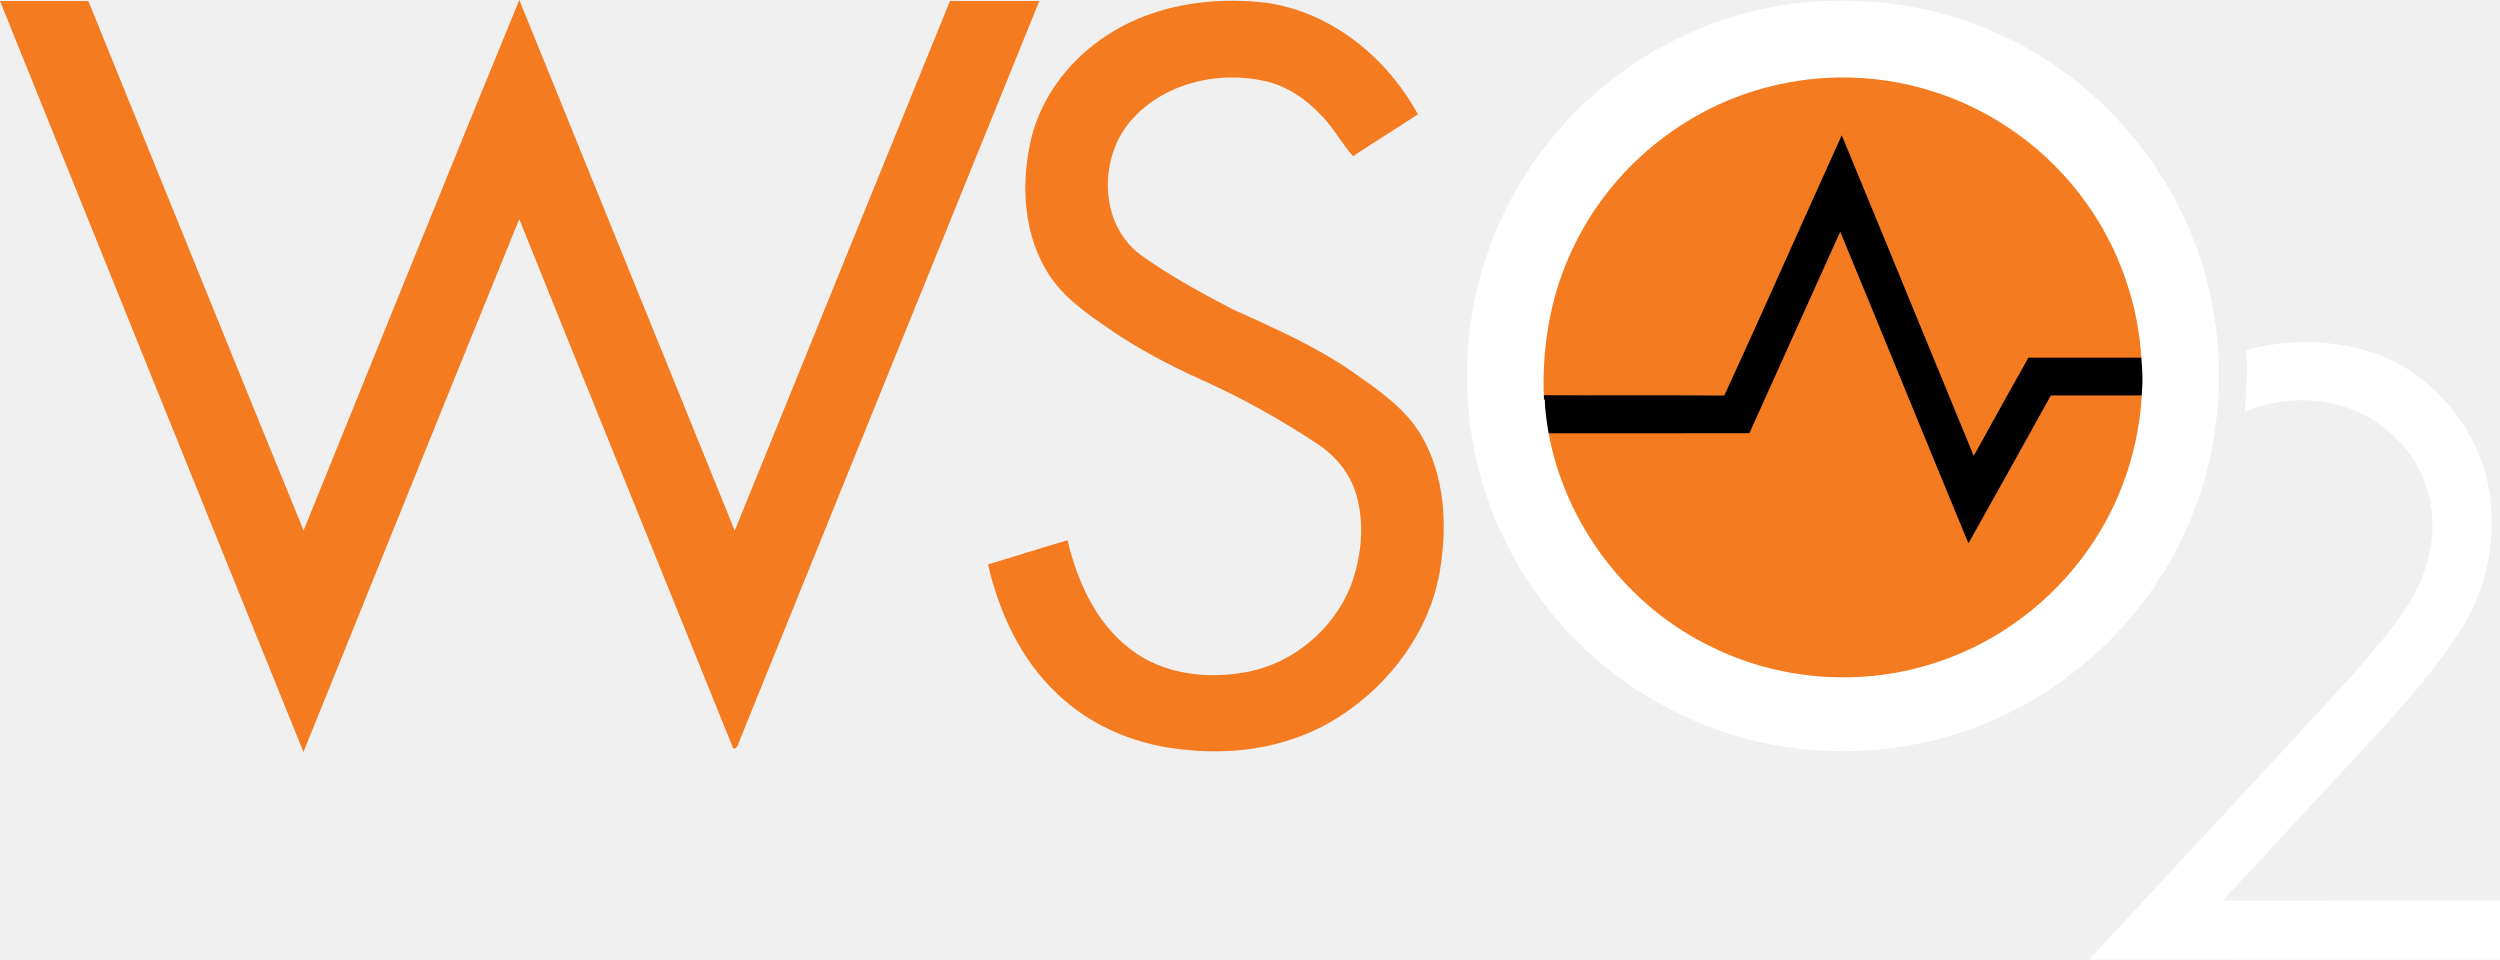
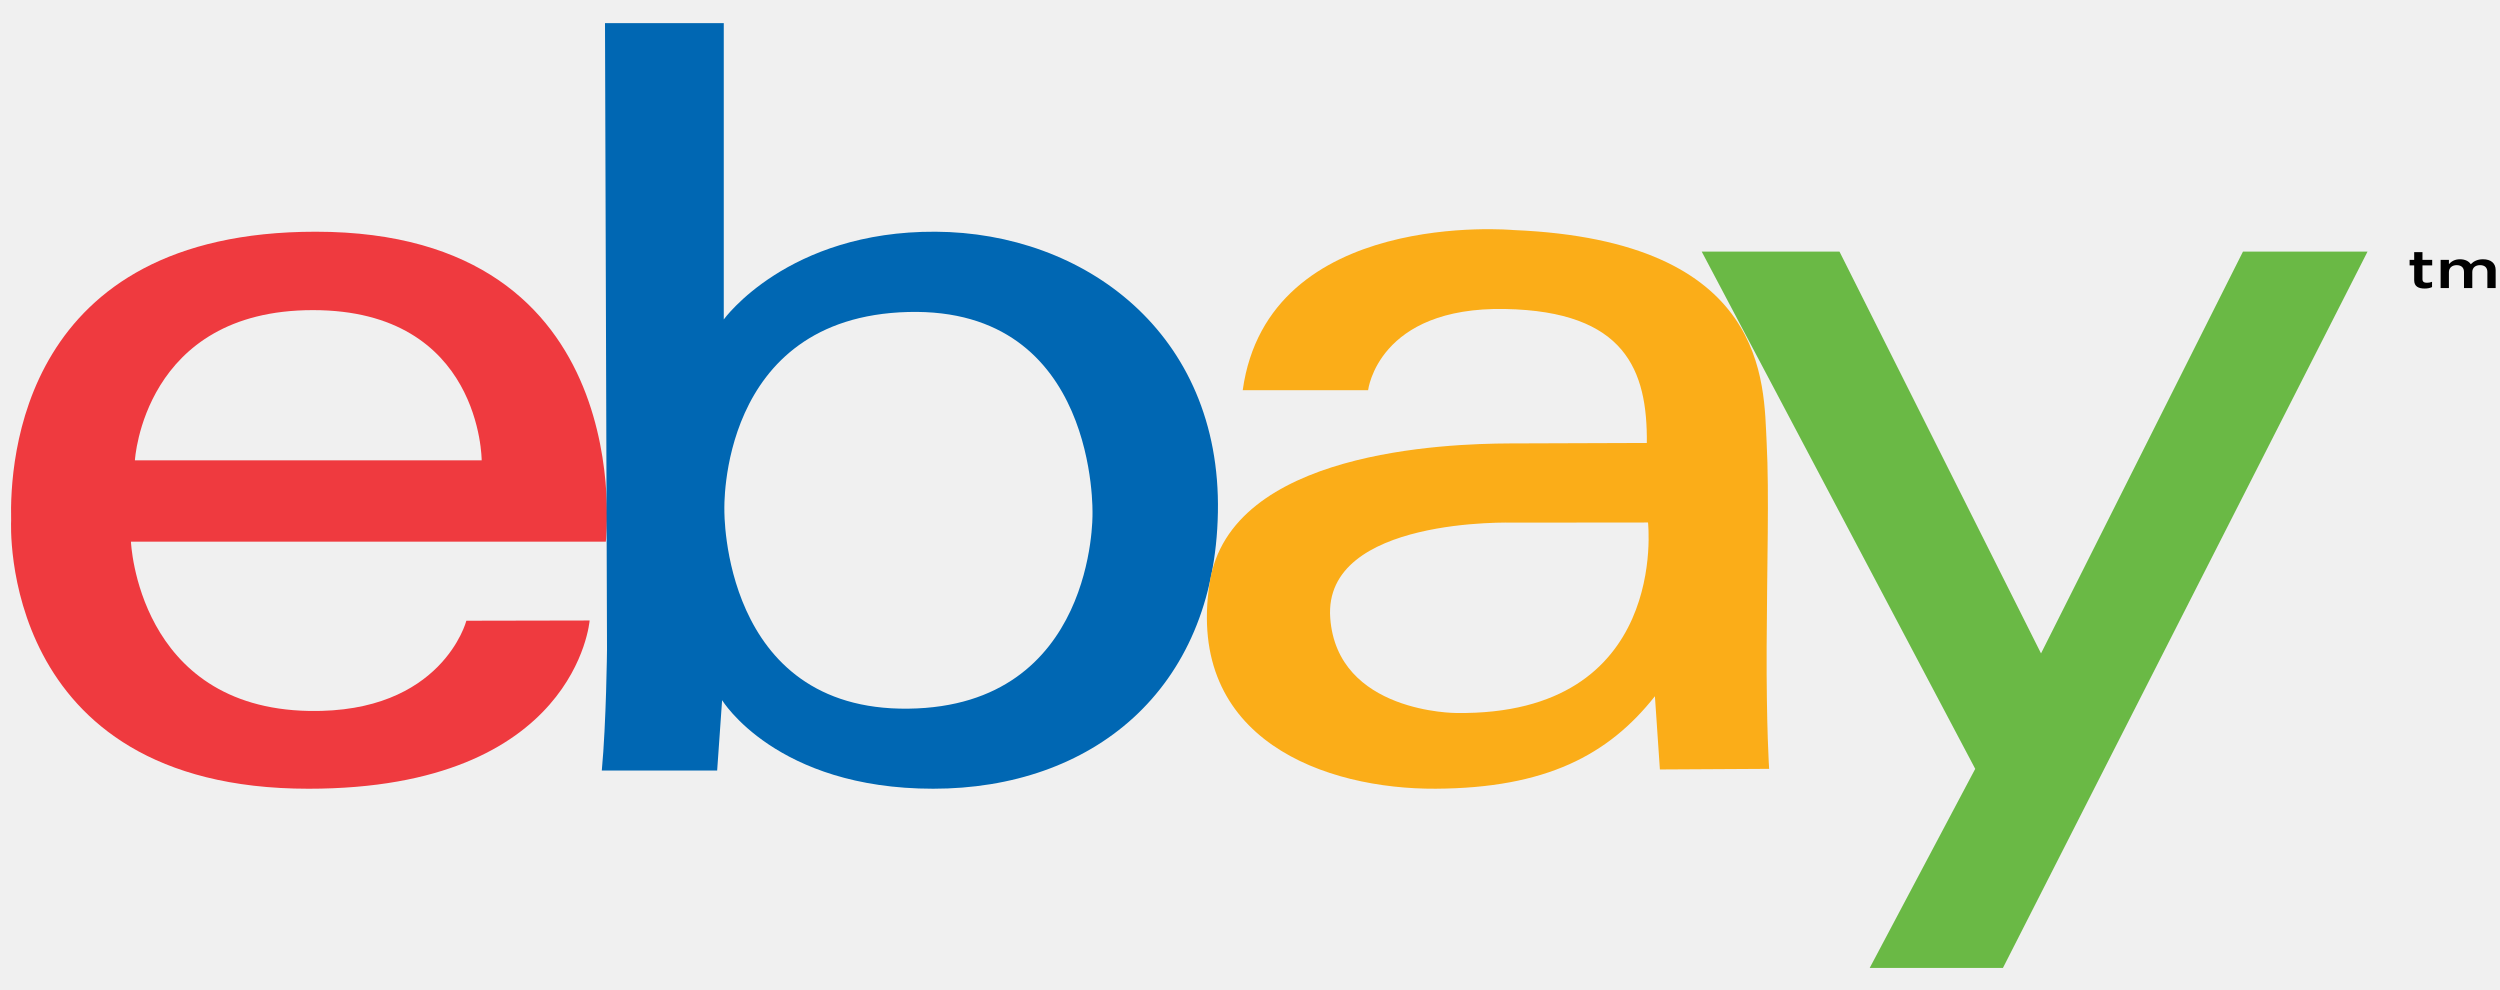
- <svg xmlns="http://www.w3.org/2000/svg" version="1.1" id="wso2" x="0px" y="0px" viewBox="29 -6.639 72 27.639" enable-background="new 29 -6.639 72 27.639" xml:space="preserve">
+ <svg xmlns="http://www.w3.org/2000/svg" version="1.1" id="Layer_1" x="0px" y="0px" width="960px" height="380px" viewBox="0 0 960 380" enable-background="new 0 0 960 380" xml:space="preserve">
  <g>
-     <circle fill="#F47B20" cx="82.076" cy="4.192" r="8.691" />
-     <path d="M90.804,3.776l-0.01-0.115h-0.115c-0.53-0.001-1.061,0-1.594,0c-0.531,0-1.062,0-1.593,0h-0.073l-0.035,0.063   c-0.402,0.711-0.798,1.425-1.193,2.14L85.843,6.49c-0.601-1.454-1.198-2.908-1.795-4.363c-0.63-1.535-1.26-3.07-1.895-4.603   l-0.11-0.266l-0.119,0.262c-0.456,1.005-0.908,2.013-1.359,3.021c-0.62,1.383-1.261,2.812-1.905,4.212   c-0.897-0.008-1.794-0.007-2.695-0.006c-0.823,0.001-1.648,0.002-2.475-0.004l-0.128-0.001l0.002,0.128   c0.004,0.278,0.044,0.554,0.083,0.821l0.021,0.148h0.108c1.432-0.002,2.863-0.002,4.293-0.001h1.512l0.034-0.073   c0.44-0.972,0.878-1.947,1.316-2.921c0.421-0.938,0.842-1.875,1.267-2.811c0.643,1.552,1.279,3.106,1.917,4.661   c0.558,1.359,1.115,2.719,1.677,4.077l0.098,0.237l0.127-0.224c0.576-1.025,1.147-2.054,1.719-3.082l0.528-0.951   c0.876,0,1.751,0,2.625,0h0.115l0.01-0.115C90.834,4.383,90.832,4.11,90.804,3.776z" />
-     <path fill="#F47B20" d="M29-6.61c0.849,0.001,1.696-0.002,2.545,0.002c2.065,5.082,4.121,10.169,6.198,15.247   c2.069-5.093,4.122-10.194,6.213-15.278c2.067,5.095,4.138,10.188,6.205,15.283c2.068-5.084,4.126-10.172,6.198-15.255   c0.857,0.001,1.716-0.002,2.573,0.001c-2.883,7.122-5.778,14.24-8.658,21.364c-0.008,0.103-0.157,0.273-0.192,0.074   c-2.042-5.053-4.094-10.1-6.127-15.157c-2.084,5.111-4.142,10.233-6.216,15.347C34.82,7.813,31.908,0.602,29-6.61z" />
-     <path fill="#F47B20" d="M60.721-5.513c1.362-0.97,3.118-1.239,4.751-1.046c1.875,0.271,3.473,1.576,4.363,3.213   c-0.618,0.407-1.25,0.793-1.865,1.205c-0.329-0.36-0.55-0.802-0.893-1.15c-0.453-0.498-1.041-0.895-1.709-1.027   c-1.316-0.275-2.805,0.074-3.734,1.083c-0.996,1.055-1.006,3.01,0.193,3.919c0.841,0.609,1.756,1.108,2.677,1.586   c1.174,0.532,2.363,1.052,3.429,1.787c0.741,0.523,1.531,1.047,2,1.847c0.684,1.164,0.755,2.589,0.537,3.894   c-0.291,1.735-1.421,3.248-2.881,4.192c-1.289,0.842-2.883,1.128-4.401,0.968c-1.382-0.108-2.744-0.654-3.748-1.624   c-1.047-0.983-1.665-2.335-1.985-3.718c0.763-0.234,1.526-0.463,2.288-0.698c0.283,1.176,0.807,2.364,1.789,3.12   c0.933,0.742,2.211,0.893,3.355,0.68c1.338-0.239,2.507-1.217,3.011-2.474c0.314-0.84,0.416-1.786,0.158-2.653   c-0.175-0.6-0.595-1.103-1.111-1.443c-1.075-0.714-2.207-1.342-3.385-1.869c-0.904-0.408-1.784-0.874-2.603-1.436   c-0.654-0.453-1.336-0.917-1.767-1.604c-0.69-1.087-0.784-2.461-0.533-3.698C58.902-3.703,59.689-4.796,60.721-5.513z" />
-     <path fill="#FFFFFF" d="M81.274-6.595c1.743-0.113,3.52,0.152,5.121,0.864c3.276,1.389,5.746,4.501,6.343,8.011   c0.419,2.347,0.048,4.832-1.074,6.939c-1.465,2.814-4.231,4.91-7.342,5.546c-2.047,0.43-4.217,0.261-6.168-0.498   c-1.884-0.728-3.556-1.996-4.76-3.617c-1.276-1.699-2.032-3.785-2.128-5.908c-0.145-2.528,0.646-5.1,2.194-7.105   C75.301-4.806,78.221-6.391,81.274-6.595z M79.977-4.147c-2.324,0.573-4.367,2.172-5.489,4.285   c-0.785,1.439-1.099,3.101-1.022,4.731h0.024c0.004,0.283,0.047,0.565,0.088,0.846c0.455,2.707,2.287,5.133,4.77,6.303   c1.988,0.968,4.358,1.12,6.453,0.409c1.752-0.574,3.295-1.744,4.35-3.254c0.934-1.328,1.469-2.926,1.538-4.546   c0.024-0.281,0.014-0.561-0.009-0.841c-0.083-1.637-0.639-3.25-1.596-4.581c-1.104-1.553-2.738-2.719-4.566-3.258   C83.049-4.491,81.462-4.526,79.977-4.147z" />
-     <path fill="#FFFFFF" d="M93.688,3.448c1.131-0.311,2.351-0.314,3.479,0.015c1.542,0.453,2.786,1.721,3.318,3.223   c0.526,1.563,0.294,3.35-0.576,4.747c-0.709,1.137-1.603,2.146-2.506,3.132c-1.461,1.578-2.927,3.152-4.387,4.732   c2.661-0.004,5.322-0.001,7.983-0.002c-0.001,0.568,0.001,1.136-0.001,1.705c-3.943-0.004-7.886,0.003-11.829-0.003   c2.519-2.731,5.062-5.44,7.571-8.18c0.917-1.088,1.998-2.181,2.249-3.64c0.232-1.143-0.129-2.387-0.985-3.189   c-1.102-1.147-2.93-1.389-4.359-0.759C93.685,4.637,93.755,4.04,93.688,3.448z" />
+     <g>
+       <path fill="#EF3A3F" d="M121.238,88.978C8.094,88.958,3.695,177.037,4.275,199.902c0,0-5.542,102.974,114.195,102.974    c102.883,0,107.951-64.608,107.951-64.608l-47.337,0.092c0,0-9.217,35.595-60.422,34.642    c-65.821-1.225-68.378-64.994-68.378-64.994h182.353C232.64,208,246.473,88.999,121.238,88.978z M51.804,176.773    c0,0,3.238-57.668,68.318-57.685c64.842-0.019,64.842,57.685,64.842,57.685H51.804z" />
+     </g>
+   </g>
+   <g>
+     <g>
+       <path fill="#0067B3" d="M359.292,88.978c-56.89-0.317-81.363,33.691-81.363,33.691V8.884h-45.609l0.771,240.474    c0,0-0.276,28.015-1.998,46.523h44.295l1.9-27.012c0,0,20.666,34.004,81.046,34.004c60.39,0,108.068-37.19,109.341-106.154    C468.939,127.75,416.184,89.292,359.292,88.978z M348.84,272.128c-71.845,0.9-70.678-76.201-70.678-76.201    s-2.621-74.214,70.563-76.124c73.172-1.908,70.792,77.707,70.792,77.707S420.688,271.217,348.84,272.128z" />
+     </g>
+   </g>
+   <g>
+     <g>
+       <path fill="#FBAD18" d="M678.392,248.408c0.116-31.105,1.023-58.881,0-78.473c-1.194-22.716,0.955-77.543-97.258-81.597    c0,0-94.152-8.582-103.93,61.499h48.151c0,0,3.74-32.105,52.608-31.182c46.239,0.873,54.669,23.554,54.423,51.444    c0,0-39.631,0.112-52.857,0.179c-23.834,0.118-107.252,2.761-115.038,53.568c-9.263,60.419,44.659,79.262,86.848,79.022    c42.193-0.239,66.265-12.871,84.146-35.515l1.911,28.123l41.953-0.238C679.35,295.239,678.269,279.516,678.392,248.408z     M559.206,273.789c0,0-45.712,0.056-48.395-36.467c-2.855-38.976,70.322-36.632,70.322-36.632l51.703-0.051    C632.841,200.64,641.211,274.86,559.206,273.789z" />
+     </g>
+   </g>
+   <polygon fill="#6AB945" points="653.448,96.603 706.358,96.603 783.751,250.91 861.306,96.603 909.14,96.603 769.129,371.683   717.967,371.683 758.485,295.239 " />
+   <g>
+     <path d="M927.047,107.616v-5.695h-1.76V99.79h1.76v-2.974h3.181v2.974h3.733v2.131h-3.733v5.308c0,0.964,0.628,1.354,1.706,1.354   c0.71,0,1.352-0.125,1.972-0.37v2.03c-0.784,0.35-1.65,0.557-2.862,0.557C928.699,110.796,927.047,109.997,927.047,107.616z" />
+     <path d="M937.202,99.785h3.184v1.639c0.897-0.96,2.105-1.866,4.242-1.866c1.989,0,3.412,0.759,4.149,1.907   c1.105-1.148,2.579-1.907,4.688-1.907c3.017,0,4.866,1.497,4.866,4.141v6.908h-3.181v-6.146c0-1.723-1.031-2.646-2.812-2.646   c-1.747,0-2.979,0.947-2.979,2.688v6.108h-3.184v-6.168c0-1.681-1.058-2.624-2.812-2.624c-1.761,0-2.979,1.029-2.979,2.687v6.108   h-3.184V99.785L937.202,99.785z" />
  </g>
</svg>
